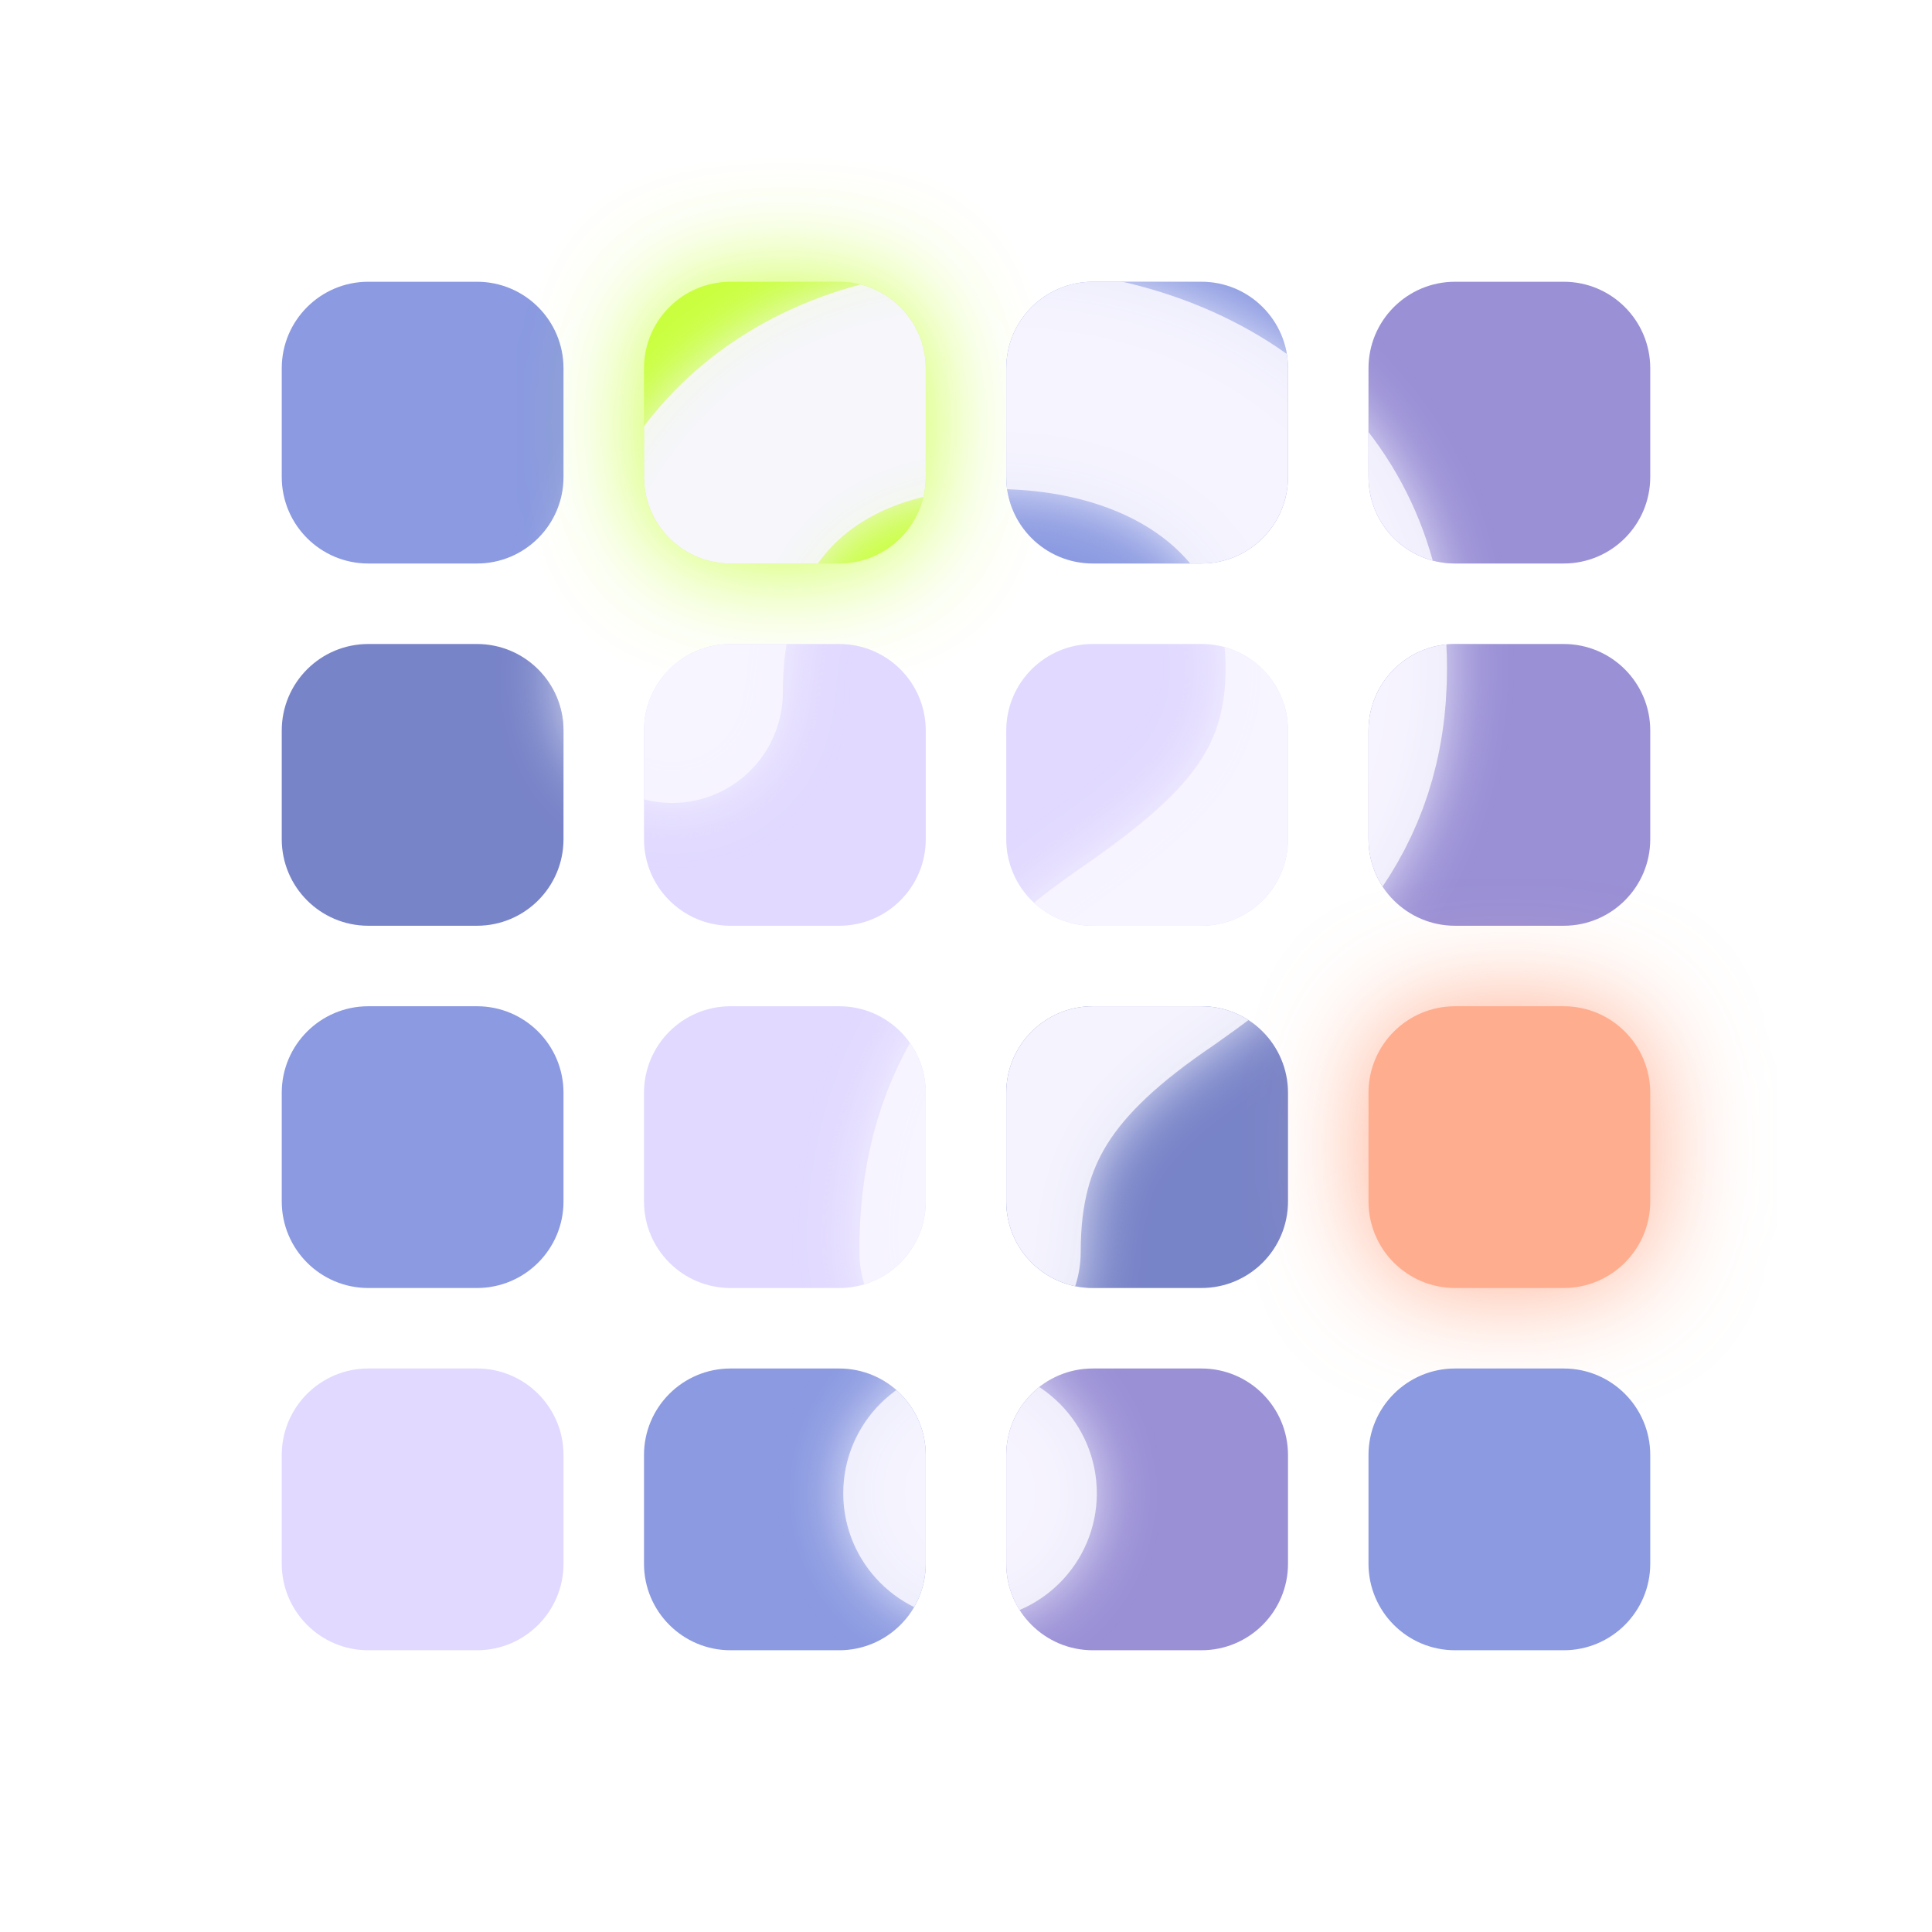
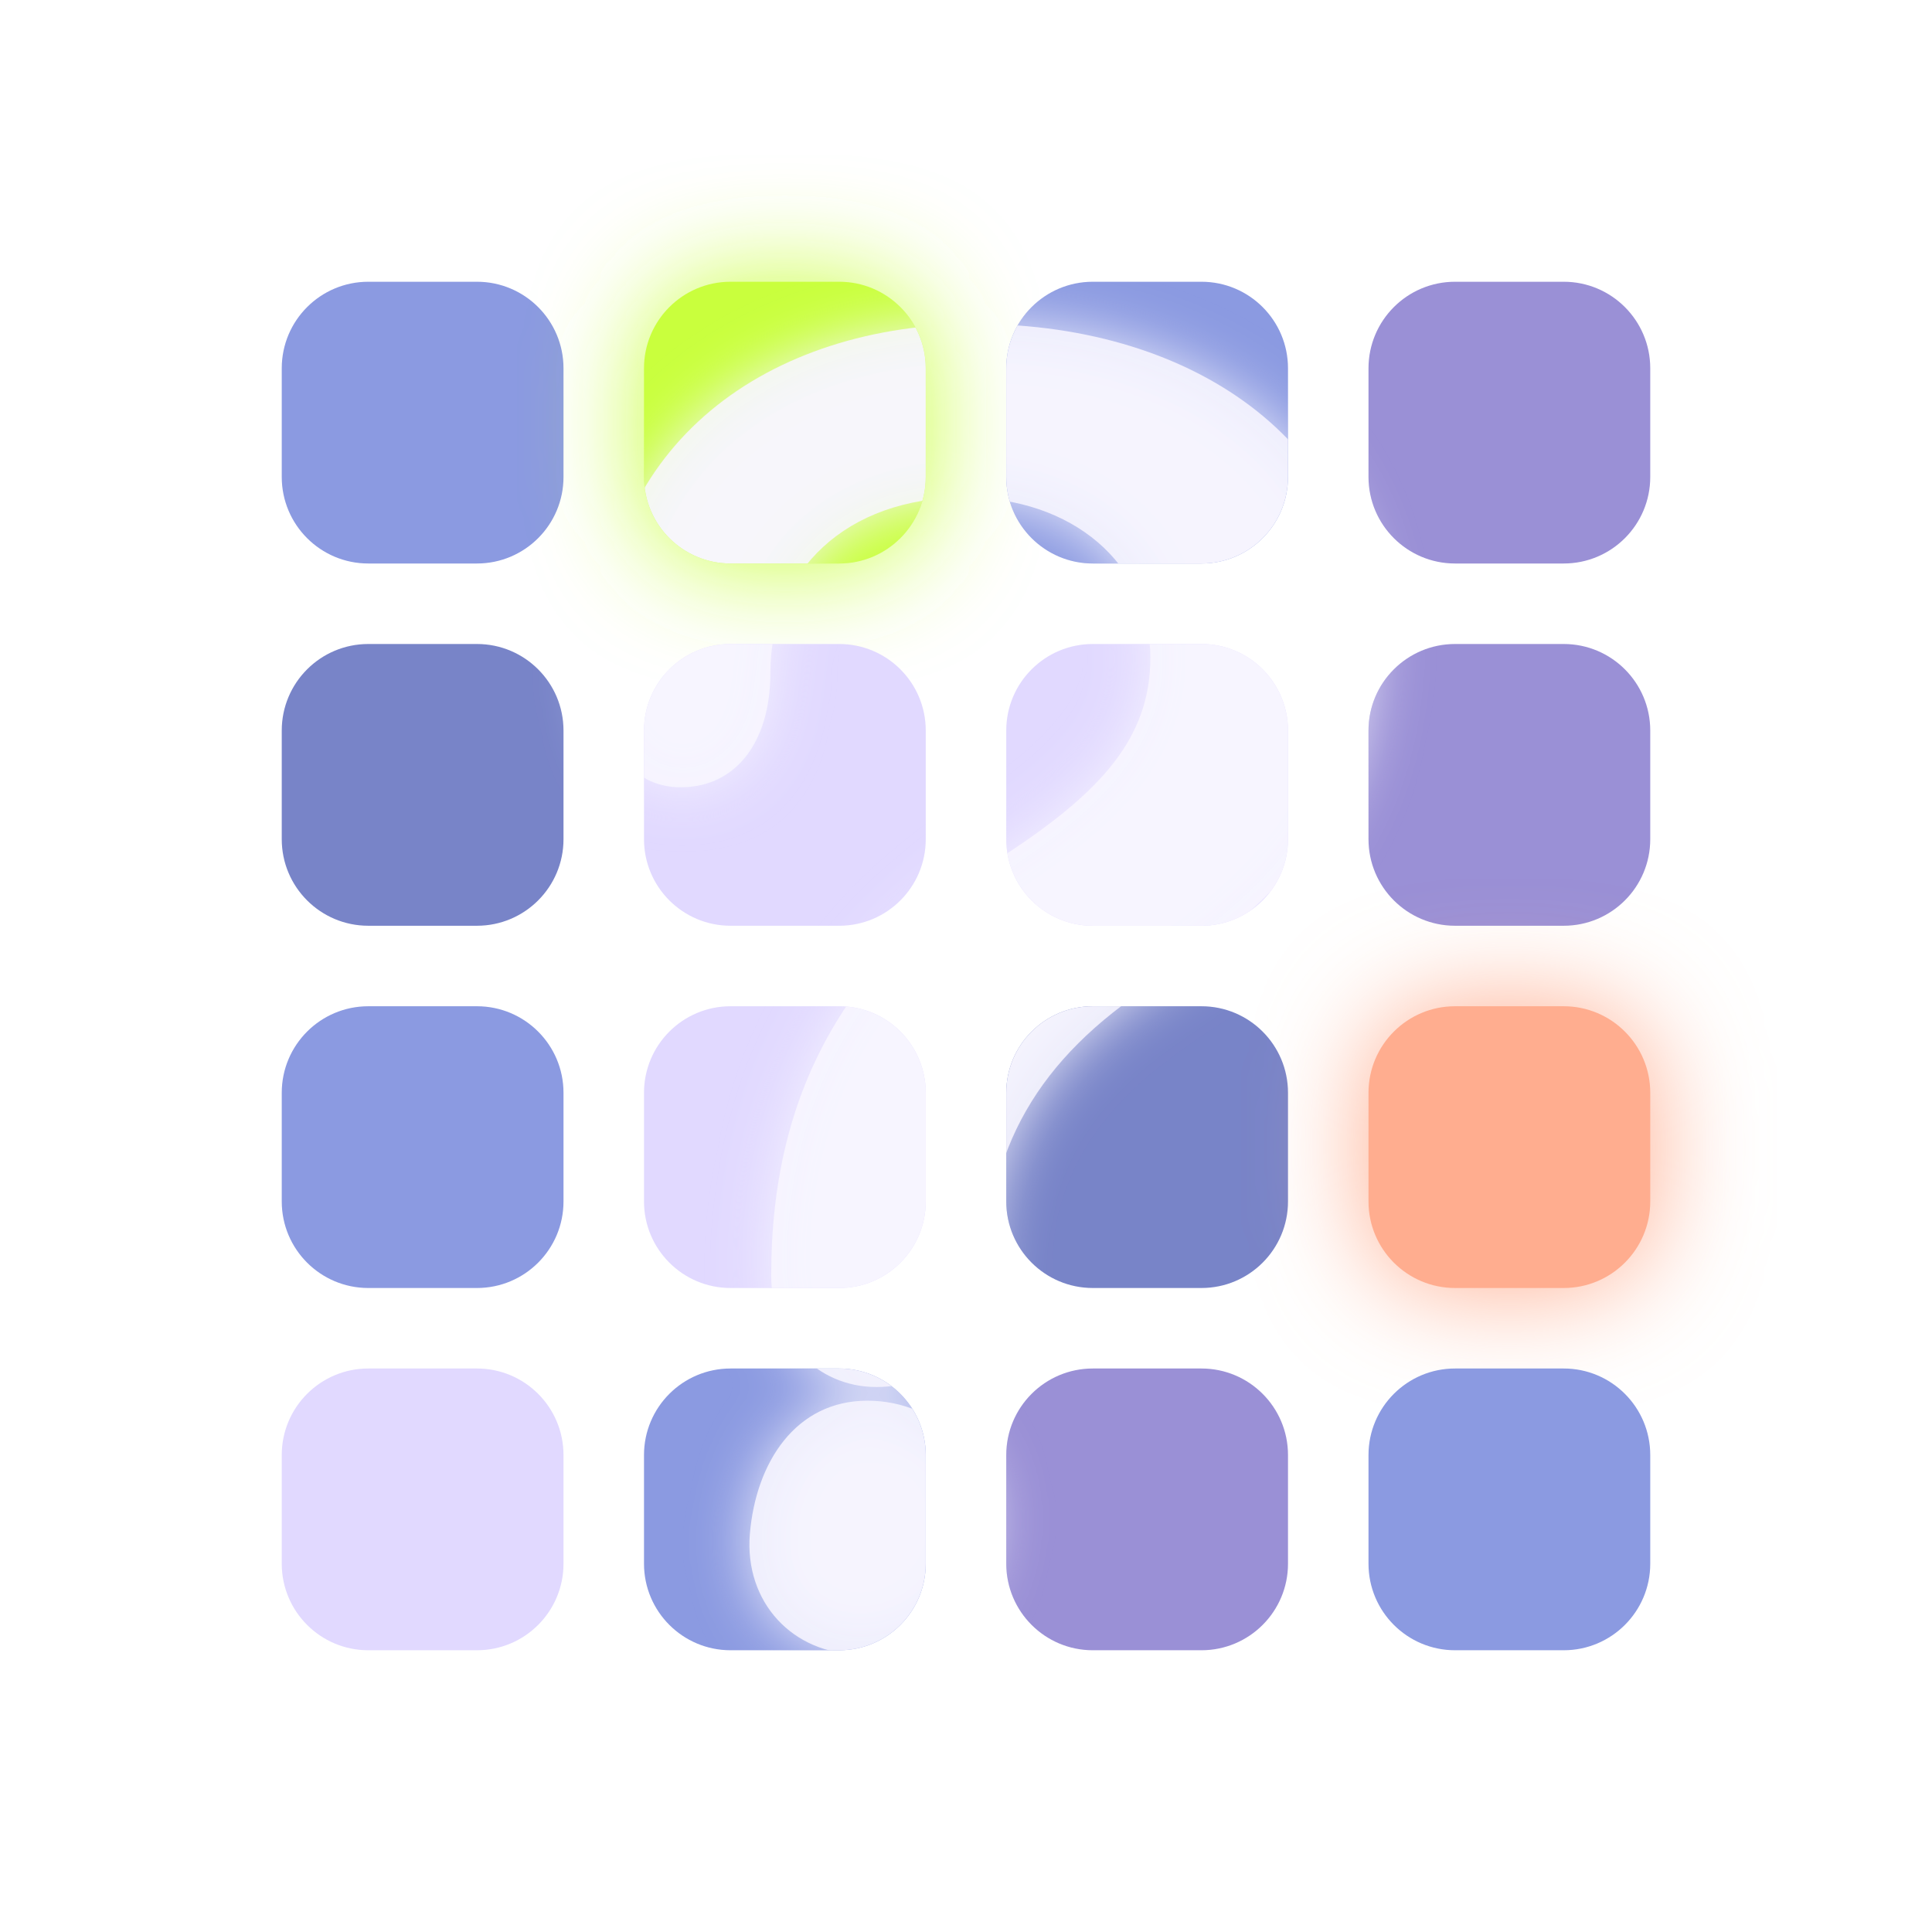
<svg xmlns="http://www.w3.org/2000/svg" width="48" height="48" viewBox="0 0 48 48" fill="none">
  <defs>
    <clipPath id="grid-clip">
      <rect x="7" y="7" width="7" height="7" rx="2.15" />
      <rect x="16" y="7" width="7" height="7" rx="2.15" />
      <rect x="25" y="7" width="7" height="7" rx="2.15" />
      <rect x="34" y="7" width="7" height="7" rx="2.15" />
      <rect x="7" y="16" width="7" height="7" rx="2.15" />
      <rect x="16" y="16" width="7" height="7" rx="2.15" />
      <rect x="25" y="16" width="7" height="7" rx="2.15" />
      <rect x="34" y="16" width="7" height="7" rx="2.15" />
      <rect x="7" y="25" width="7" height="7" rx="2.15" />
      <rect x="16" y="25" width="7" height="7" rx="2.15" />
      <rect x="25" y="25" width="7" height="7" rx="2.15" />
      <rect x="34" y="25" width="7" height="7" rx="2.15" />
      <rect x="7" y="34" width="7" height="7" rx="2.15" />
      <rect x="16" y="34" width="7" height="7" rx="2.15" />
      <rect x="25" y="34" width="7" height="7" rx="2.15" />
      <rect x="34" y="34" width="7" height="7" rx="2.15" />
    </clipPath>
    <linearGradient id="question-fill" x1="15" x2="31" y1="9" y2="40">
      <stop stop-color="#F8F5FF" stop-opacity=".86" />
      <stop offset=".58" stop-color="#D9D0FF" stop-opacity=".68" />
      <stop offset="1" stop-color="#BBB0F2" stop-opacity=".56" />
    </linearGradient>
    <filter id="glow" x="-45%" y="-45%" width="190%" height="190%">
      <feGaussianBlur stdDeviation="1.35" result="blur" />
      <feMerge>
        <feMergeNode in="blur" />
        <feMergeNode in="SourceGraphic" />
      </feMerge>
    </filter>
    <filter id="question-glow" x="-30%" y="-30%" width="160%" height="160%">
      <feGaussianBlur stdDeviation=".7" result="blur" />
      <feMerge>
        <feMergeNode in="blur" />
        <feMergeNode in="SourceGraphic" />
      </feMerge>
    </filter>
  </defs>
  <g>
    <rect x="7" y="7" width="7" height="7" rx="2.15" fill="#8B9AE1" />
    <rect x="16" y="7" width="7" height="7" rx="2.15" fill="#C9FF3D" filter="url(#glow)" />
    <rect x="25" y="7" width="7" height="7" rx="2.15" fill="#8B9AE1" />
    <rect x="34" y="7" width="7" height="7" rx="2.15" fill="#9A90D6" />
    <rect x="7" y="16" width="7" height="7" rx="2.15" fill="#7884C8" />
    <rect x="16" y="16" width="7" height="7" rx="2.15" fill="#E1D9FF" />
    <rect x="25" y="16" width="7" height="7" rx="2.15" fill="#E1D9FF" />
    <rect x="34" y="16" width="7" height="7" rx="2.15" fill="#9A90D6" />
    <rect x="7" y="25" width="7" height="7" rx="2.15" fill="#8B9AE1" />
    <rect x="16" y="25" width="7" height="7" rx="2.15" fill="#E1D9FF" />
    <rect x="25" y="25" width="7" height="7" rx="2.15" fill="#7884C8" />
    <rect x="34" y="25" width="7" height="7" rx="2.15" fill="#FFAD8F" filter="url(#glow)" />
    <rect x="7" y="34" width="7" height="7" rx="2.15" fill="#E1D9FF" />
    <rect x="16" y="34" width="7" height="7" rx="2.15" fill="#8B9AE1" />
    <rect x="25" y="34" width="7" height="7" rx="2.15" fill="#9A90D6" />
    <rect x="34" y="34" width="7" height="7" rx="2.15" fill="#8B9AE1" />
  </g>
  <g clip-path="url(#grid-clip)" filter="url(#question-glow)">
-     <path d="M16.7 17.2C16.7 12.1 20.1 9.4 24.7 9.4c4.9 0 8.5 2.8 8.5 7.2 0 3.4-1.9 5.2-4.6 7.1-3.1 2.1-4.5 4.1-4.5 7.4" fill="none" stroke="url(#question-fill)" stroke-width="5.5" stroke-linecap="round" stroke-linejoin="round" />
-     <circle cx="24.1" cy="37.1" r="3.15" fill="url(#question-fill)" />
+     <path d="M14.9 16.45C14.9 10.98 19.14 8.05 24.25 8.05c5.55 0 9.78 3.08 9.78 8.03 0 4.11-2.25 6.32-5.38 8.36-2.86 1.86-4.17 4.12-4.17 7.31 0 1.58-1.18 2.71-2.7 2.71s-2.62-1.22-2.62-2.77c0-4.56 1.85-7.85 5.82-10.46 2.38-1.56 3.6-2.9 3.6-4.89 0-2.34-1.94-3.98-4.62-3.98-2.94 0-4.82 1.83-4.82 4.36 0 1.72-.86 2.84-2.23 2.84-1.25 0-2.01-1.11-2.01-2.81Z" fill="url(#question-fill)" />
+     <path d="M21.55 34.8c1.78 0 3.15 1.43 3.03 3.14-.12 1.78-1.51 3.16-3.22 3.16-1.66 0-2.87-1.29-2.73-2.99.15-1.78 1.14-3.31 2.92-3.31Z" fill="url(#question-fill)" />
  </g>
</svg>
